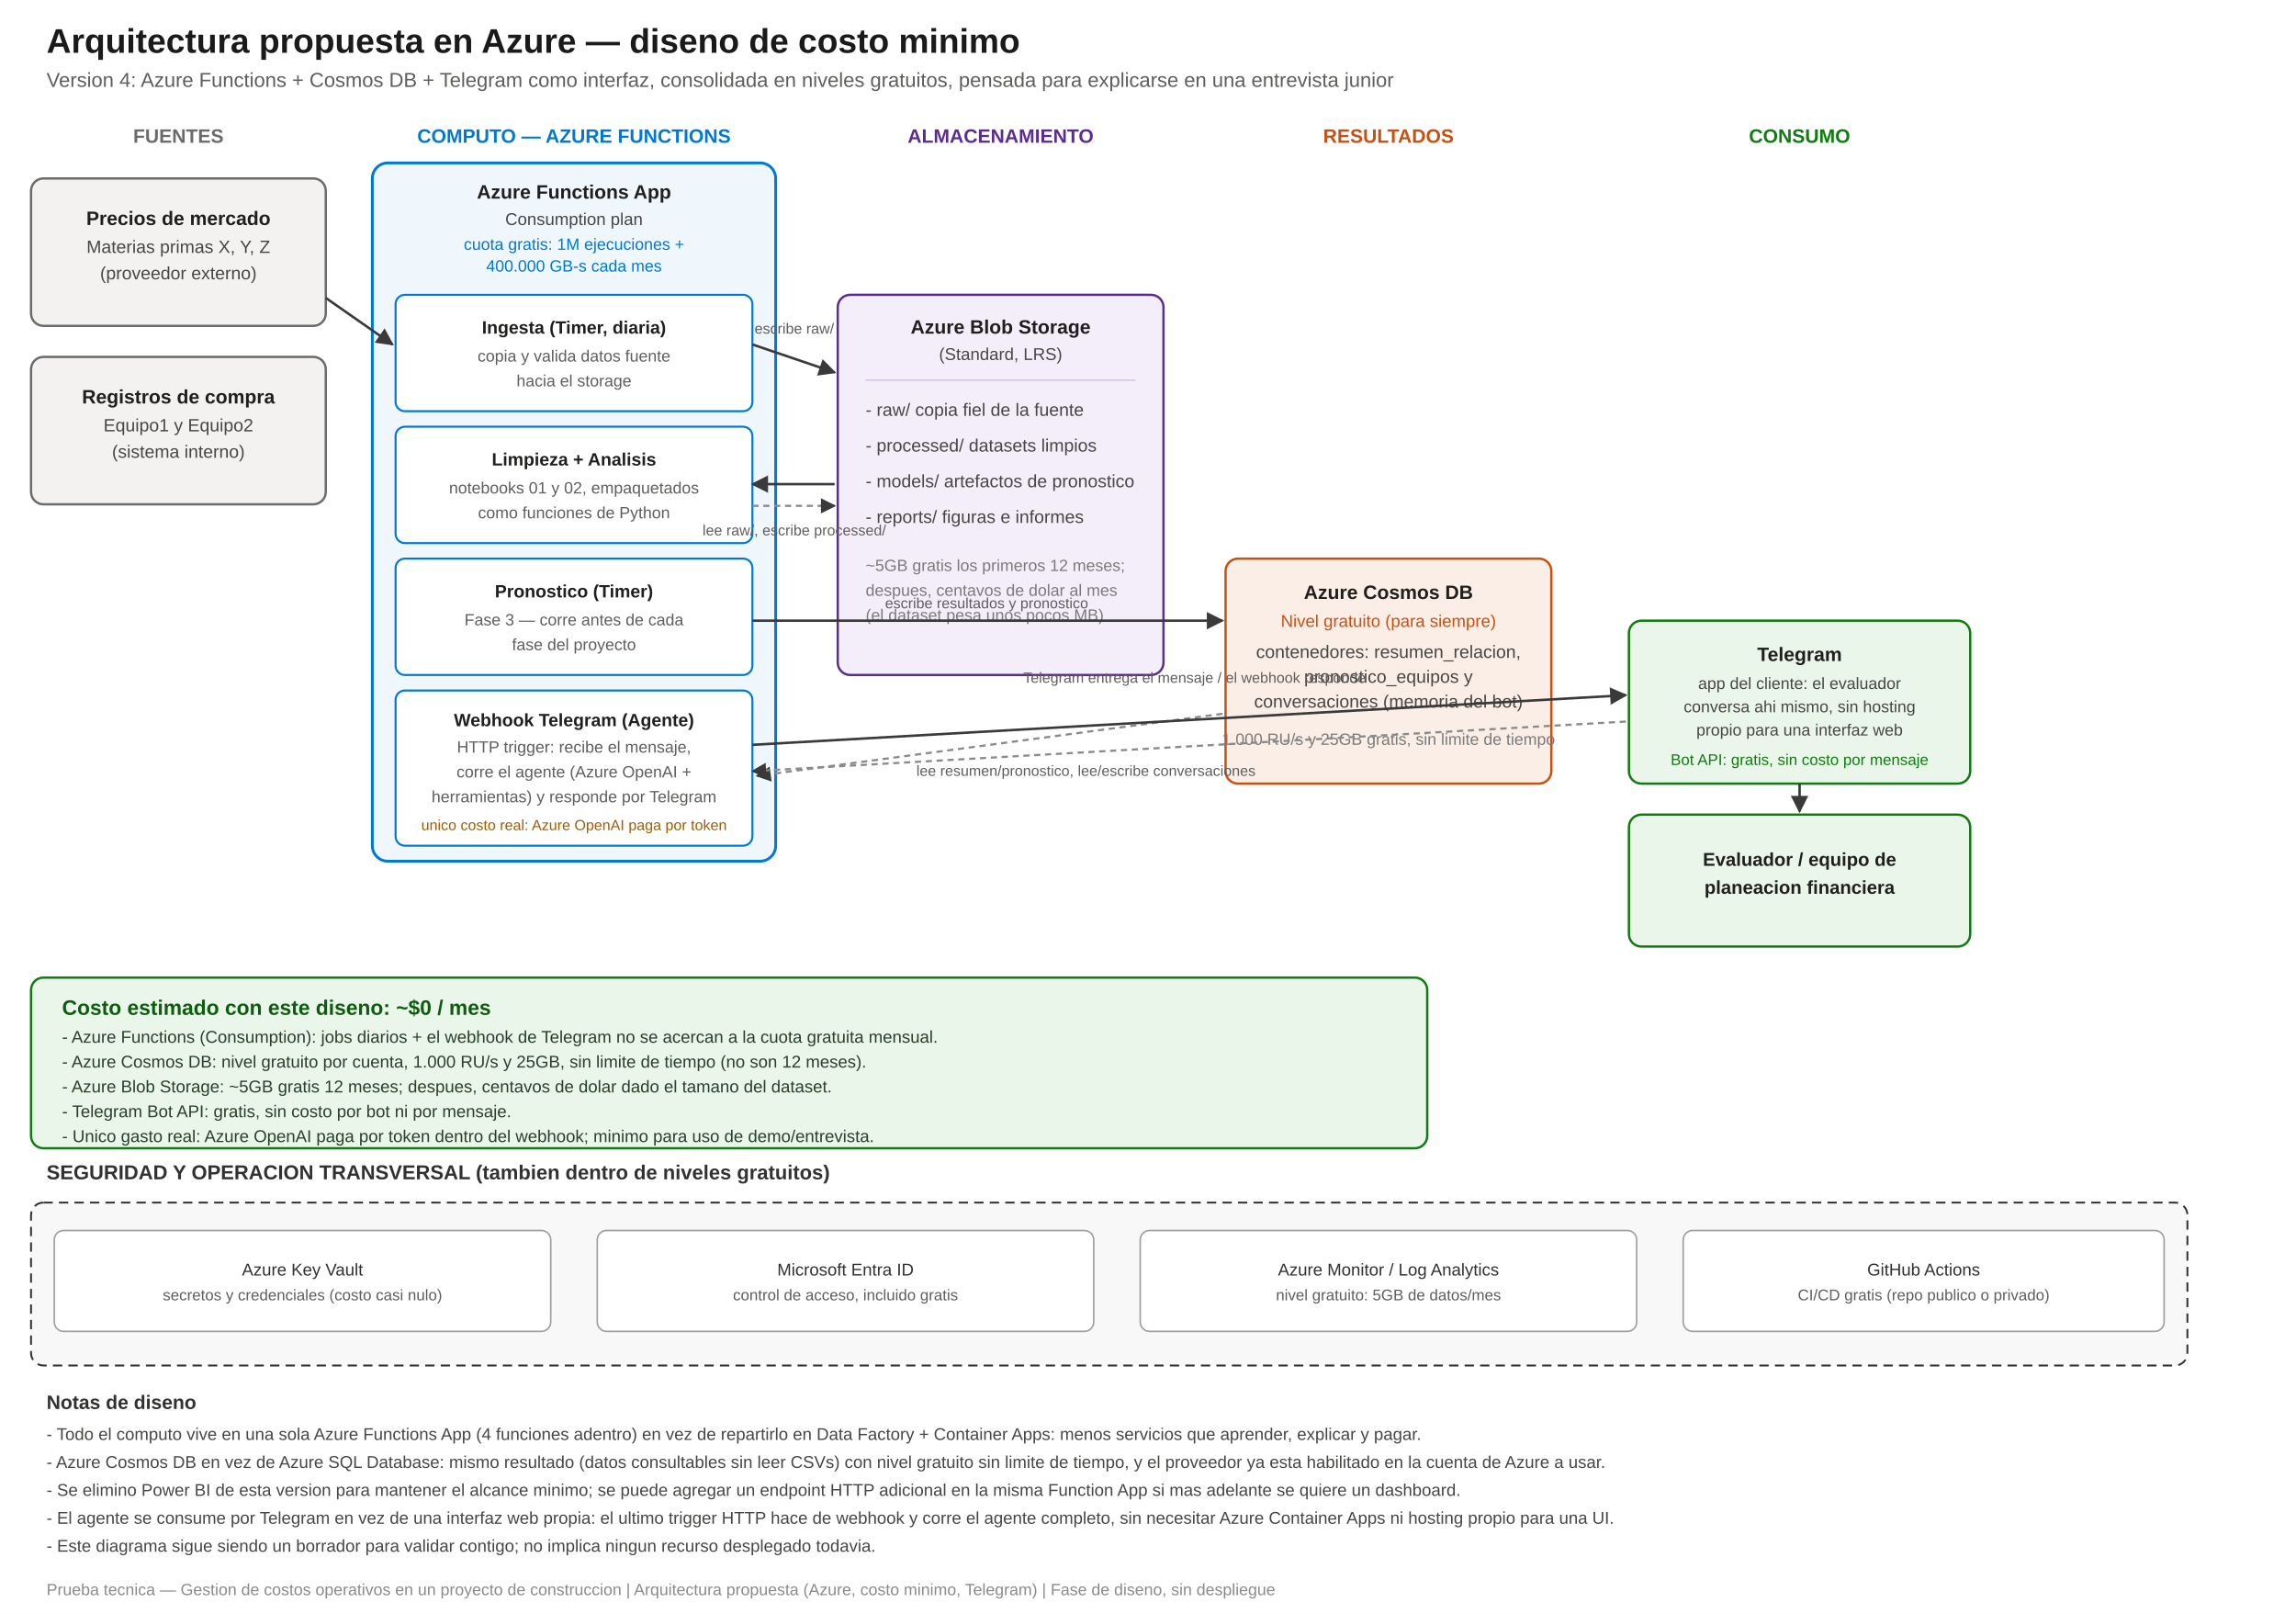
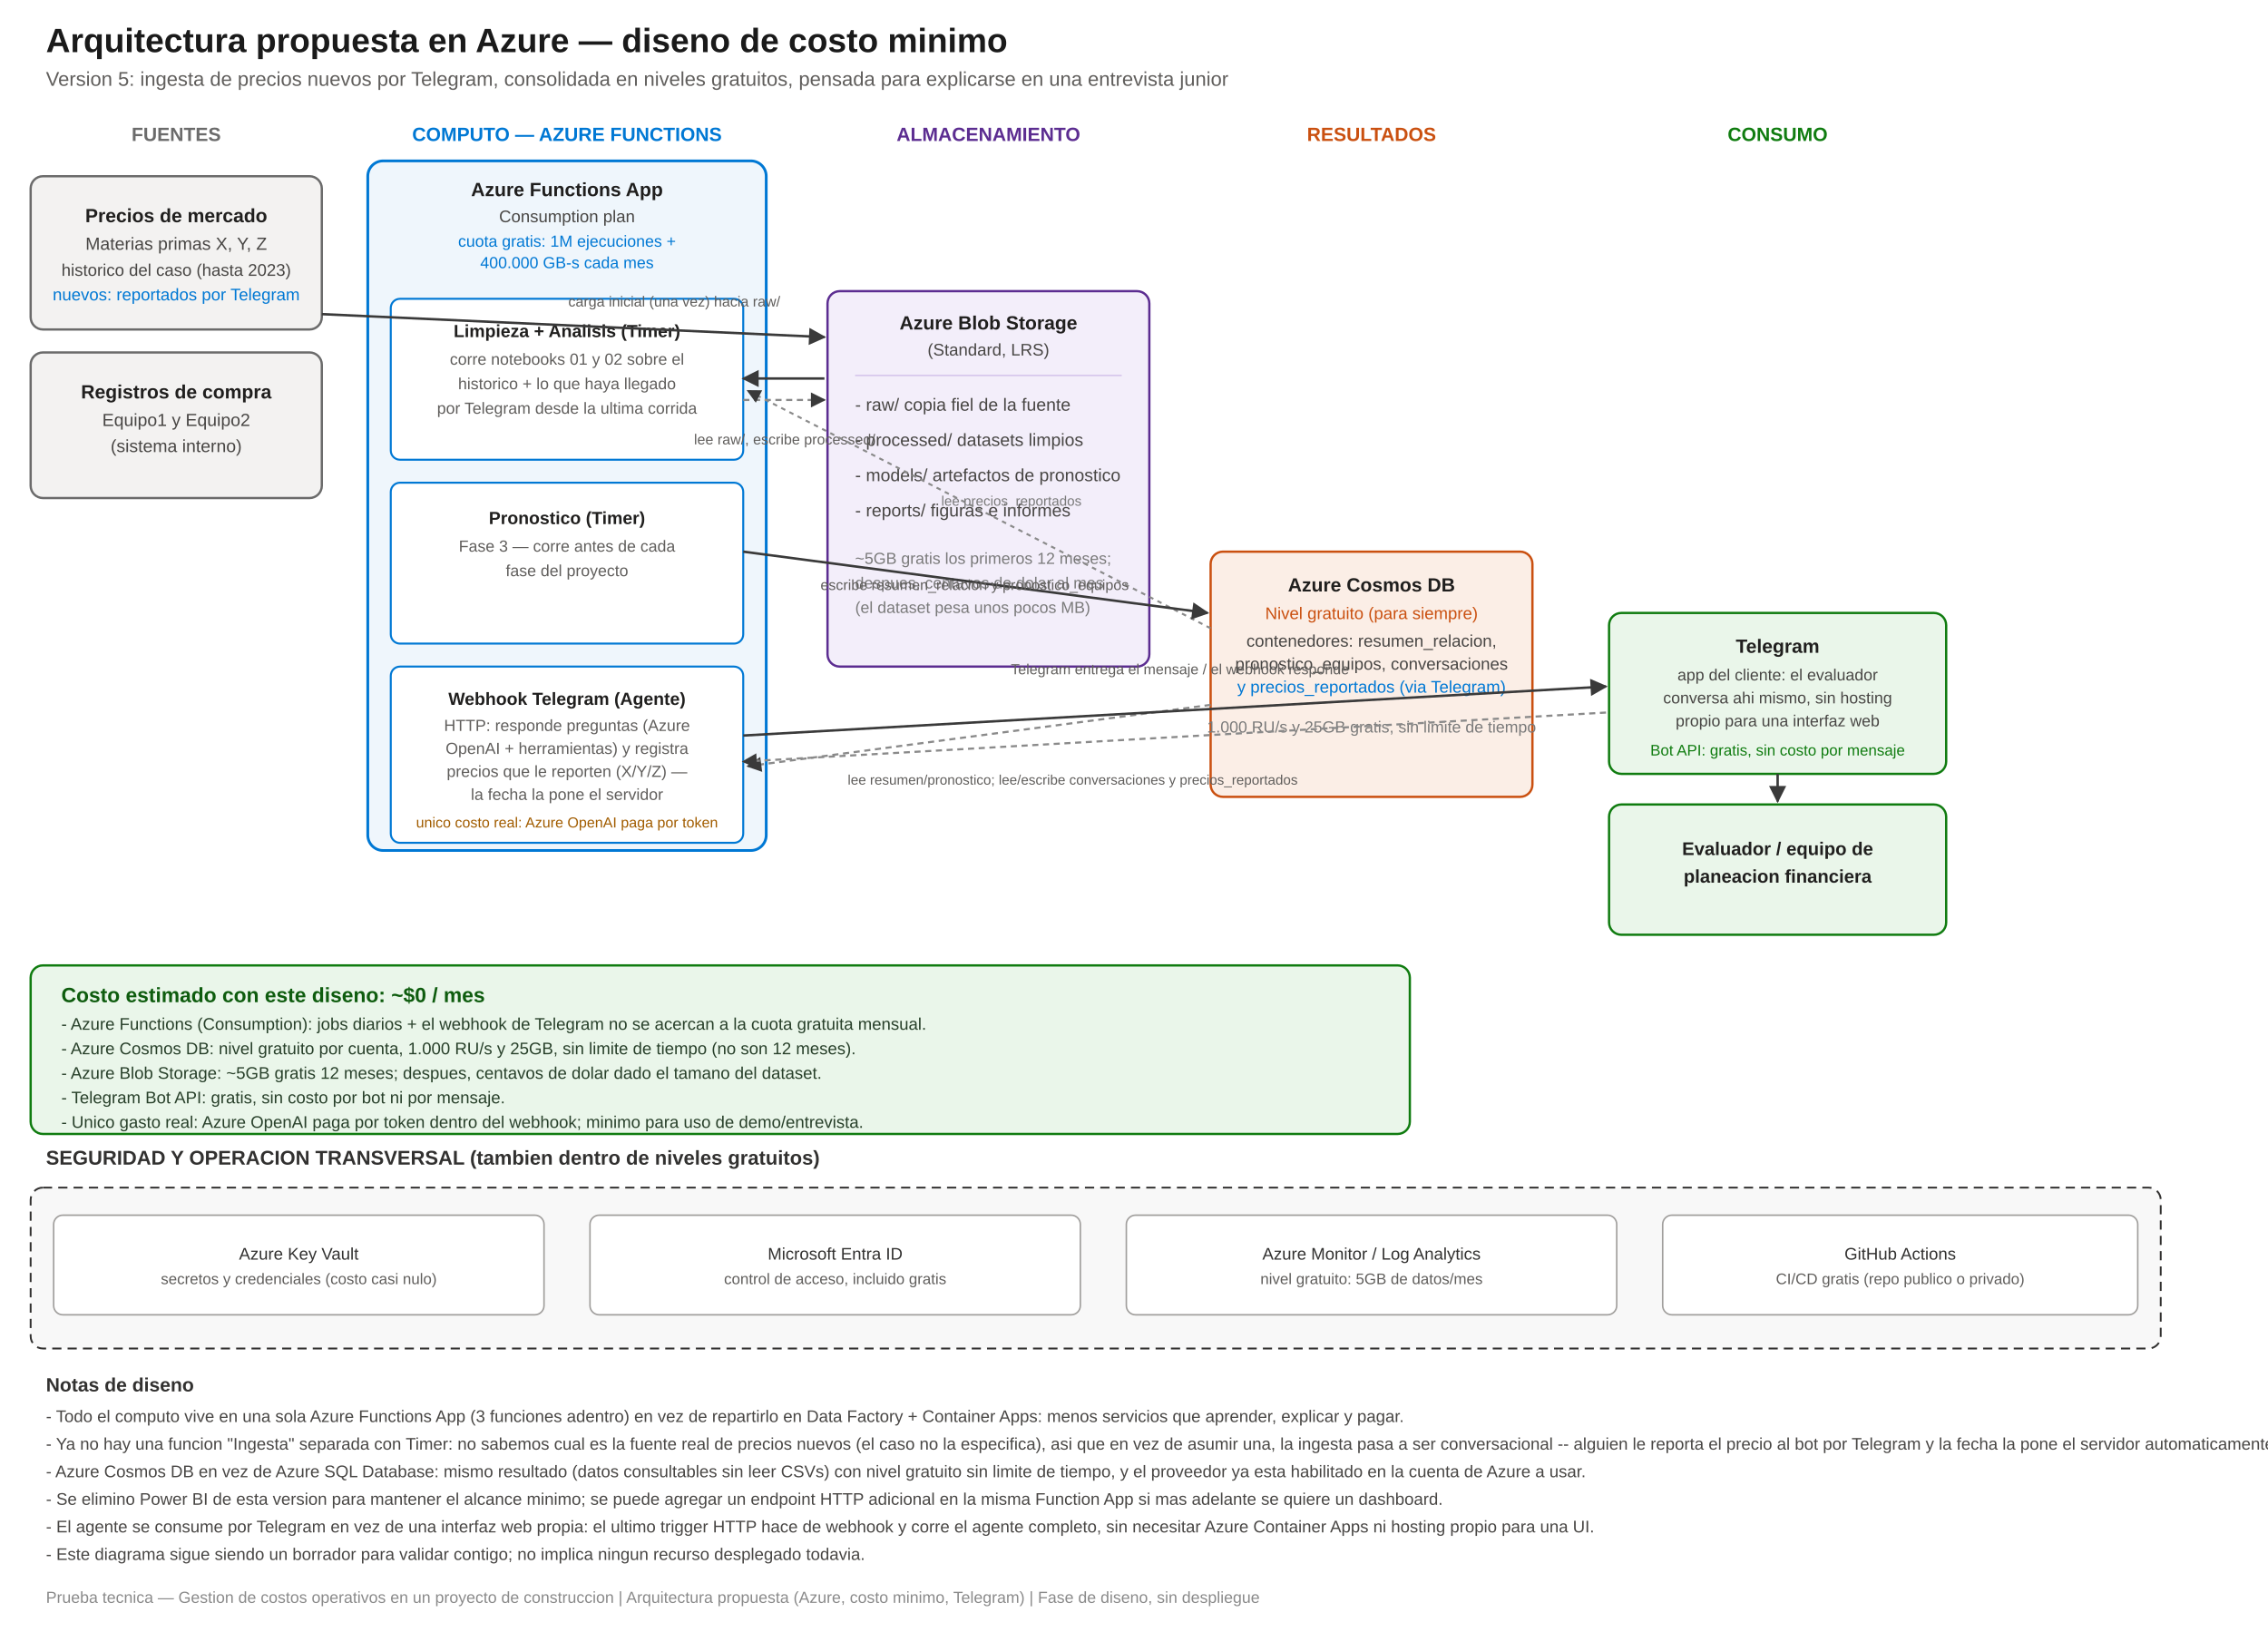
- <svg xmlns="http://www.w3.org/2000/svg" viewBox="0 0 1480 1040" font-family="Segoe UI, Arial, sans-serif">
+ <svg xmlns="http://www.w3.org/2000/svg" viewBox="0 0 1480 1065" font-family="Segoe UI, Arial, sans-serif">
  <defs>
    <marker id="arrow" viewBox="0 0 10 10" refX="9" refY="5" markerWidth="7" markerHeight="7" orient="auto-start-reverse">
      <path d="M0,0 L10,5 L0,10 z" fill="#3a3a3a" />
    </marker>
  </defs>
-   <rect x="0" y="0" width="1480" height="1040" fill="#ffffff" />
+   <rect x="0" y="0" width="1480" height="1065" fill="#ffffff" />
  <text x="30" y="34" font-size="22" font-weight="700" fill="#1a1a1a">Arquitectura propuesta en Azure — diseno de costo minimo</text>
-   <text x="30" y="56" font-size="13" fill="#605e5c">Version 4: Azure Functions + Cosmos DB + Telegram como interfaz, consolidada en niveles gratuitos, pensada para explicarse en una entrevista junior</text>
+   <text x="30" y="56" font-size="13" fill="#605e5c">Version 5: ingesta de precios nuevos por Telegram, consolidada en niveles gratuitos, pensada para explicarse en una entrevista junior</text>
  <text x="115" y="92" font-size="12.5" font-weight="700" fill="#6b6b6b" text-anchor="middle">FUENTES</text>
  <text x="370" y="92" font-size="12.5" font-weight="700" fill="#0078d4" text-anchor="middle">COMPUTO — AZURE FUNCTIONS</text>
  <text x="645" y="92" font-size="12.5" font-weight="700" fill="#5c2d91" text-anchor="middle">ALMACENAMIENTO</text>
  <text x="895" y="92" font-size="12.5" font-weight="700" fill="#ca5010" text-anchor="middle">RESULTADOS</text>
  <text x="1160" y="92" font-size="12.5" font-weight="700" fill="#107c10" text-anchor="middle">CONSUMO</text>
-   <rect x="20" y="115" width="190" height="95" rx="8" fill="#f3f2f1" stroke="#6b6b6b" stroke-width="1.5" />
+   <rect x="20" y="115" width="190" height="100" rx="8" fill="#f3f2f1" stroke="#6b6b6b" stroke-width="1.5" />
  <text x="115" y="145" font-size="12.5" font-weight="600" fill="#201f1e" text-anchor="middle">Precios de mercado</text>
  <text x="115" y="163" font-size="11.5" fill="#484644" text-anchor="middle">Materias primas X, Y, Z</text>
-   <text x="115" y="180" font-size="11.5" fill="#484644" text-anchor="middle">(proveedor externo)</text>
+   <text x="115" y="180" font-size="11" fill="#484644" text-anchor="middle">historico del caso (hasta 2023)</text>
+   <text x="115" y="196" font-size="11" fill="#0078d4" text-anchor="middle">nuevos: reportados por Telegram</text>
  <rect x="20" y="230" width="190" height="95" rx="8" fill="#f3f2f1" stroke="#6b6b6b" stroke-width="1.5" />
  <text x="115" y="260" font-size="12.5" font-weight="600" fill="#201f1e" text-anchor="middle">Registros de compra</text>
  <text x="115" y="278" font-size="11.5" fill="#484644" text-anchor="middle">Equipo1 y Equipo2</text>
  <text x="115" y="295" font-size="11.5" fill="#484644" text-anchor="middle">(sistema interno)</text>
  <rect x="240" y="105" width="260" height="450" rx="10" fill="#eff6fc" stroke="#0078d4" stroke-width="1.8" />
  <text x="370" y="128" font-size="12.5" font-weight="700" fill="#201f1e" text-anchor="middle">Azure Functions App</text>
  <text x="370" y="145" font-size="11" fill="#484644" text-anchor="middle">Consumption plan</text>
  <text x="370" y="161" font-size="10.5" fill="#0078d4" text-anchor="middle">cuota gratis: 1M ejecuciones +</text>
  <text x="370" y="175" font-size="10.5" fill="#0078d4" text-anchor="middle">400.000 GB-s cada mes</text>
-   <rect x="255" y="190" width="230" height="75" rx="6" fill="#ffffff" stroke="#0078d4" stroke-width="1.3" />
-   <text x="370" y="215" font-size="11.5" font-weight="600" fill="#201f1e" text-anchor="middle">Ingesta (Timer, diaria)</text>
-   <text x="370" y="233" font-size="10.5" fill="#605e5c" text-anchor="middle">copia y valida datos fuente</text>
-   <text x="370" y="249" font-size="10.5" fill="#605e5c" text-anchor="middle">hacia el storage</text>
-   <rect x="255" y="275" width="230" height="75" rx="6" fill="#ffffff" stroke="#0078d4" stroke-width="1.3" />
-   <text x="370" y="300" font-size="11.5" font-weight="600" fill="#201f1e" text-anchor="middle">Limpieza + Analisis</text>
-   <text x="370" y="318" font-size="10.5" fill="#605e5c" text-anchor="middle">notebooks 01 y 02, empaquetados</text>
-   <text x="370" y="334" font-size="10.5" fill="#605e5c" text-anchor="middle">como funciones de Python</text>
-   <rect x="255" y="360" width="230" height="75" rx="6" fill="#ffffff" stroke="#0078d4" stroke-width="1.3" />
-   <text x="370" y="385" font-size="11.5" font-weight="600" fill="#201f1e" text-anchor="middle">Pronostico (Timer)</text>
-   <text x="370" y="403" font-size="10.5" fill="#605e5c" text-anchor="middle">Fase 3 — corre antes de cada</text>
-   <text x="370" y="419" font-size="10.5" fill="#605e5c" text-anchor="middle">fase del proyecto</text>
-   <rect x="255" y="445" width="230" height="100" rx="6" fill="#ffffff" stroke="#0078d4" stroke-width="1.3" />
-   <text x="370" y="468" font-size="11.5" font-weight="600" fill="#201f1e" text-anchor="middle">Webhook Telegram (Agente)</text>
-   <text x="370" y="485" font-size="10.5" fill="#605e5c" text-anchor="middle">HTTP trigger: recibe el mensaje,</text>
-   <text x="370" y="501" font-size="10.5" fill="#605e5c" text-anchor="middle">corre el agente (Azure OpenAI +</text>
-   <text x="370" y="517" font-size="10.5" fill="#605e5c" text-anchor="middle">herramientas) y responde por Telegram</text>
-   <text x="370" y="535" font-size="9.5" fill="#a15c00" text-anchor="middle">unico costo real: Azure OpenAI paga por token</text>
+   <rect x="255" y="195" width="230" height="105" rx="6" fill="#ffffff" stroke="#0078d4" stroke-width="1.3" />
+   <text x="370" y="220" font-size="11.5" font-weight="600" fill="#201f1e" text-anchor="middle">Limpieza + Analisis (Timer)</text>
+   <text x="370" y="238" font-size="10.5" fill="#605e5c" text-anchor="middle">corre notebooks 01 y 02 sobre el</text>
+   <text x="370" y="254" font-size="10.5" fill="#605e5c" text-anchor="middle">historico + lo que haya llegado</text>
+   <text x="370" y="270" font-size="10.5" fill="#605e5c" text-anchor="middle">por Telegram desde la ultima corrida</text>
+   <rect x="255" y="315" width="230" height="105" rx="6" fill="#ffffff" stroke="#0078d4" stroke-width="1.3" />
+   <text x="370" y="342" font-size="11.5" font-weight="600" fill="#201f1e" text-anchor="middle">Pronostico (Timer)</text>
+   <text x="370" y="360" font-size="10.5" fill="#605e5c" text-anchor="middle">Fase 3 — corre antes de cada</text>
+   <text x="370" y="376" font-size="10.5" fill="#605e5c" text-anchor="middle">fase del proyecto</text>
+   <rect x="255" y="435" width="230" height="115" rx="6" fill="#ffffff" stroke="#0078d4" stroke-width="1.3" />
+   <text x="370" y="460" font-size="11.5" font-weight="600" fill="#201f1e" text-anchor="middle">Webhook Telegram (Agente)</text>
+   <text x="370" y="477" font-size="10.5" fill="#605e5c" text-anchor="middle">HTTP: responde preguntas (Azure</text>
+   <text x="370" y="492" font-size="10.5" fill="#605e5c" text-anchor="middle">OpenAI + herramientas) y registra</text>
+   <text x="370" y="507" font-size="10.5" fill="#605e5c" text-anchor="middle">precios que le reporten (X/Y/Z) —</text>
+   <text x="370" y="522" font-size="10.5" fill="#605e5c" text-anchor="middle">la fecha la pone el servidor</text>
+   <text x="370" y="540" font-size="9.5" fill="#a15c00" text-anchor="middle">unico costo real: Azure OpenAI paga por token</text>
  <rect x="540" y="190" width="210" height="245" rx="8" fill="#f3eefa" stroke="#5c2d91" stroke-width="1.5" />
  <text x="645" y="215" font-size="12.5" font-weight="600" fill="#201f1e" text-anchor="middle">Azure Blob Storage</text>
  <text x="645" y="232" font-size="11" fill="#484644" text-anchor="middle">(Standard, LRS)</text>
  <line x1="558" y1="245" x2="732" y2="245" stroke="#d7c7ec" stroke-width="1" />
  <text x="558" y="268" font-size="11.5" fill="#484644">- raw/ copia fiel de la fuente</text>
  <text x="558" y="291" font-size="11.5" fill="#484644">- processed/ datasets limpios</text>
  <text x="558" y="314" font-size="11.5" fill="#484644">- models/ artefactos de pronostico</text>
  <text x="558" y="337" font-size="11.5" fill="#484644">- reports/ figuras e informes</text>
  <text x="558" y="368" font-size="10.5" fill="#7a7a7a">~5GB gratis los primeros 12 meses;</text>
  <text x="558" y="384" font-size="10.5" fill="#7a7a7a">despues, centavos de dolar al mes</text>
  <text x="558" y="400" font-size="10.5" fill="#7a7a7a">(el dataset pesa unos pocos MB)</text>
-   <rect x="790" y="360" width="210" height="145" rx="8" fill="#fbeee6" stroke="#ca5010" stroke-width="1.5" />
+   <rect x="790" y="360" width="210" height="160" rx="8" fill="#fbeee6" stroke="#ca5010" stroke-width="1.5" />
  <text x="895" y="386" font-size="12.5" font-weight="600" fill="#201f1e" text-anchor="middle">Azure Cosmos DB</text>
  <text x="895" y="404" font-size="11" fill="#ca5010" text-anchor="middle">Nivel gratuito (para siempre)</text>
-   <text x="895" y="424" font-size="11.5" fill="#484644" text-anchor="middle">contenedores: resumen_relacion,</text>
-   <text x="895" y="440" font-size="11.5" fill="#484644" text-anchor="middle">pronostico_equipos y</text>
-   <text x="895" y="456" font-size="11.5" fill="#484644" text-anchor="middle">conversaciones (memoria del bot)</text>
-   <text x="895" y="480" font-size="10.5" fill="#7a7a7a" text-anchor="middle">1.000 RU/s y 25GB gratis, sin limite de tiempo</text>
+   <text x="895" y="422" font-size="11" fill="#484644" text-anchor="middle">contenedores: resumen_relacion,</text>
+   <text x="895" y="437" font-size="11" fill="#484644" text-anchor="middle">pronostico_equipos, conversaciones</text>
+   <text x="895" y="452" font-size="11" fill="#0078d4" text-anchor="middle">y precios_reportados (via Telegram)</text>
+   <text x="895" y="478" font-size="10.5" fill="#7a7a7a" text-anchor="middle">1.000 RU/s y 25GB gratis, sin limite de tiempo</text>
  <rect x="1050" y="400" width="220" height="105" rx="8" fill="#eaf6ea" stroke="#107c10" stroke-width="1.5" />
  <text x="1160" y="426" font-size="12.5" font-weight="600" fill="#201f1e" text-anchor="middle">Telegram</text>
  <text x="1160" y="444" font-size="10.5" fill="#484644" text-anchor="middle">app del cliente: el evaluador</text>
  <text x="1160" y="459" font-size="10.5" fill="#484644" text-anchor="middle">conversa ahi mismo, sin hosting</text>
  <text x="1160" y="474" font-size="10.5" fill="#484644" text-anchor="middle">propio para una interfaz web</text>
  <text x="1160" y="493" font-size="10" fill="#107c10" text-anchor="middle">Bot API: gratis, sin costo por mensaje</text>
  <rect x="1050" y="525" width="220" height="85" rx="8" fill="#eaf6ea" stroke="#107c10" stroke-width="1.5" />
  <text x="1160" y="558" font-size="12" font-weight="600" fill="#201f1e" text-anchor="middle">Evaluador / equipo de</text>
  <text x="1160" y="576" font-size="12" font-weight="600" fill="#201f1e" text-anchor="middle">planeacion financiera</text>
-   <line x1="210" y1="192" x2="253" y2="222" stroke="#3a3a3a" stroke-width="1.6" marker-end="url(#arrow)" />
-   <line x1="485" y1="222" x2="538" y2="240" stroke="#3a3a3a" stroke-width="1.6" marker-end="url(#arrow)" />
-   <text x="512" y="215" font-size="9.5" fill="#605e5c" text-anchor="middle">escribe raw/</text>
-   <line x1="538" y1="312" x2="485" y2="312" stroke="#3a3a3a" stroke-width="1.6" marker-end="url(#arrow)" />
-   <line x1="485" y1="326" x2="538" y2="326" stroke="#8a8a8a" stroke-width="1.4" stroke-dasharray="4,3" marker-end="url(#arrow)" />
-   <text x="512" y="345" font-size="9.5" fill="#605e5c" text-anchor="middle">lee raw/, escribe processed/</text>
-   <line x1="485" y1="400" x2="788" y2="400" stroke="#3a3a3a" stroke-width="1.6" marker-end="url(#arrow)" />
-   <text x="636" y="392" font-size="9.5" fill="#605e5c" text-anchor="middle">escribe resultados y pronostico</text>
-   <line x1="788" y1="460" x2="488" y2="500" stroke="#8a8a8a" stroke-width="1.4" stroke-dasharray="4,3" marker-end="url(#arrow)" />
-   <text x="700" y="500" font-size="9.5" fill="#605e5c" text-anchor="middle">lee resumen/pronostico, lee/escribe conversaciones</text>
+   <line x1="210" y1="205" x2="538" y2="220" stroke="#3a3a3a" stroke-width="1.6" marker-end="url(#arrow)" />
+   <text x="440" y="200" font-size="9.5" fill="#605e5c" text-anchor="middle">carga inicial (una vez) hacia raw/</text>
+   <line x1="538" y1="247" x2="485" y2="247" stroke="#3a3a3a" stroke-width="1.6" marker-end="url(#arrow)" />
+   <line x1="485" y1="261" x2="538" y2="261" stroke="#8a8a8a" stroke-width="1.4" stroke-dasharray="4,3" marker-end="url(#arrow)" />
+   <text x="512" y="290" font-size="9.5" fill="#605e5c" text-anchor="middle">lee raw/, escribe processed/</text>
+   <line x1="790" y1="410" x2="488" y2="255" stroke="#8a8a8a" stroke-width="1.3" stroke-dasharray="3,3" marker-end="url(#arrow)" />
+   <text x="660" y="330" font-size="9" fill="#7a7a7a" text-anchor="middle">lee precios_reportados</text>
+   <line x1="485" y1="360" x2="788" y2="400" stroke="#3a3a3a" stroke-width="1.6" marker-end="url(#arrow)" />
+   <text x="636" y="385" font-size="9.5" fill="#605e5c" text-anchor="middle">escribe resumen_relacion y pronostico_equipos</text>
+   <line x1="790" y1="460" x2="488" y2="500" stroke="#8a8a8a" stroke-width="1.4" stroke-dasharray="4,3" marker-end="url(#arrow)" />
+   <text x="700" y="512" font-size="9" fill="#605e5c" text-anchor="middle">lee resumen/pronostico; lee/escribe conversaciones y precios_reportados</text>
  <line x1="485" y1="480" x2="1048" y2="448" stroke="#3a3a3a" stroke-width="1.6" marker-end="url(#arrow)" />
  <line x1="1048" y1="465" x2="485" y2="497" stroke="#8a8a8a" stroke-width="1.4" stroke-dasharray="4,3" marker-end="url(#arrow)" />
  <text x="770" y="440" font-size="9.5" fill="#605e5c" text-anchor="middle">Telegram entrega el mensaje / el webhook responde</text>
  <line x1="1160" y1="505" x2="1160" y2="523" stroke="#3a3a3a" stroke-width="1.6" marker-end="url(#arrow)" />
  <rect x="20" y="630" width="900" height="110" rx="8" fill="#eaf6ea" stroke="#107c10" stroke-width="1.5" />
  <text x="40" y="654" font-size="13.5" font-weight="700" fill="#0e5c0e">Costo estimado con este diseno: ~$0 / mes</text>
  <text x="40" y="672" font-size="11" fill="#28402a">- Azure Functions (Consumption): jobs diarios + el webhook de Telegram no se acercan a la cuota gratuita mensual.</text>
  <text x="40" y="688" font-size="11" fill="#28402a">- Azure Cosmos DB: nivel gratuito por cuenta, 1.000 RU/s y 25GB, sin limite de tiempo (no son 12 meses).</text>
  <text x="40" y="704" font-size="11" fill="#28402a">- Azure Blob Storage: ~5GB gratis 12 meses; despues, centavos de dolar dado el tamano del dataset.</text>
  <text x="40" y="720" font-size="11" fill="#28402a">- Telegram Bot API: gratis, sin costo por bot ni por mensaje.</text>
  <text x="40" y="736" font-size="11" fill="#28402a">- Unico gasto real: Azure OpenAI paga por token dentro del webhook; minimo para uso de demo/entrevista.</text>
  <text x="30" y="760" font-size="13" font-weight="700" fill="#323130">SEGURIDAD Y OPERACION TRANSVERSAL (tambien dentro de niveles gratuitos)</text>
  <rect x="20" y="775" width="1390" height="105" rx="8" fill="#f8f8f8" stroke="#323130" stroke-width="1.2" stroke-dasharray="6,4" />
  <rect x="35" y="793" width="320" height="65" rx="6" fill="#ffffff" stroke="#a19f9d" stroke-width="1" />
  <text x="195" y="822" font-size="11" fill="#323130" text-anchor="middle">Azure Key Vault</text>
  <text x="195" y="838" font-size="10" fill="#605e5c" text-anchor="middle">secretos y credenciales (costo casi nulo)</text>
  <rect x="385" y="793" width="320" height="65" rx="6" fill="#ffffff" stroke="#a19f9d" stroke-width="1" />
  <text x="545" y="822" font-size="11" fill="#323130" text-anchor="middle">Microsoft Entra ID</text>
  <text x="545" y="838" font-size="10" fill="#605e5c" text-anchor="middle">control de acceso, incluido gratis</text>
  <rect x="735" y="793" width="320" height="65" rx="6" fill="#ffffff" stroke="#a19f9d" stroke-width="1" />
  <text x="895" y="822" font-size="11" fill="#323130" text-anchor="middle">Azure Monitor / Log Analytics</text>
  <text x="895" y="838" font-size="10" fill="#605e5c" text-anchor="middle">nivel gratuito: 5GB de datos/mes</text>
  <rect x="1085" y="793" width="310" height="65" rx="6" fill="#ffffff" stroke="#a19f9d" stroke-width="1" />
  <text x="1240" y="822" font-size="11" fill="#323130" text-anchor="middle">GitHub Actions</text>
  <text x="1240" y="838" font-size="10" fill="#605e5c" text-anchor="middle">CI/CD gratis (repo publico o privado)</text>
  <text x="30" y="908" font-size="12.5" font-weight="700" fill="#323130">Notas de diseno</text>
-   <text x="30" y="928" font-size="11" fill="#484644">- Todo el computo vive en una sola Azure Functions App (4 funciones adentro) en vez de repartirlo en Data Factory + Container Apps: menos servicios que aprender, explicar y pagar.</text>
-   <text x="30" y="946" font-size="11" fill="#484644">- Azure Cosmos DB en vez de Azure SQL Database: mismo resultado (datos consultables sin leer CSVs) con nivel gratuito sin limite de tiempo, y el proveedor ya esta habilitado en la cuenta de Azure a usar.</text>
-   <text x="30" y="964" font-size="11" fill="#484644">- Se elimino Power BI de esta version para mantener el alcance minimo; se puede agregar un endpoint HTTP adicional en la misma Function App si mas adelante se quiere un dashboard.</text>
-   <text x="30" y="982" font-size="11" fill="#484644">- El agente se consume por Telegram en vez de una interfaz web propia: el ultimo trigger HTTP hace de webhook y corre el agente completo, sin necesitar Azure Container Apps ni hosting propio para una UI.</text>
-   <text x="30" y="1000" font-size="11" fill="#484644">- Este diagrama sigue siendo un borrador para validar contigo; no implica ningun recurso desplegado todavia.</text>
-   <text x="30" y="1028" font-size="10.5" fill="#8a8a8a">Prueba tecnica — Gestion de costos operativos en un proyecto de construccion | Arquitectura propuesta (Azure, costo minimo, Telegram) | Fase de diseno, sin despliegue</text>
+   <text x="30" y="928" font-size="11" fill="#484644">- Todo el computo vive en una sola Azure Functions App (3 funciones adentro) en vez de repartirlo en Data Factory + Container Apps: menos servicios que aprender, explicar y pagar.</text>
+   <text x="30" y="946" font-size="11" fill="#484644">- Ya no hay una funcion "Ingesta" separada con Timer: no sabemos cual es la fuente real de precios nuevos (el caso no la especifica), asi que en vez de asumir una, la ingesta pasa a ser conversacional -- alguien le reporta el precio al bot por Telegram y la fecha la pone el servidor automaticamente.</text>
+   <text x="30" y="964" font-size="11" fill="#484644">- Azure Cosmos DB en vez de Azure SQL Database: mismo resultado (datos consultables sin leer CSVs) con nivel gratuito sin limite de tiempo, y el proveedor ya esta habilitado en la cuenta de Azure a usar.</text>
+   <text x="30" y="982" font-size="11" fill="#484644">- Se elimino Power BI de esta version para mantener el alcance minimo; se puede agregar un endpoint HTTP adicional en la misma Function App si mas adelante se quiere un dashboard.</text>
+   <text x="30" y="1000" font-size="11" fill="#484644">- El agente se consume por Telegram en vez de una interfaz web propia: el ultimo trigger HTTP hace de webhook y corre el agente completo, sin necesitar Azure Container Apps ni hosting propio para una UI.</text>
+   <text x="30" y="1018" font-size="11" fill="#484644">- Este diagrama sigue siendo un borrador para validar contigo; no implica ningun recurso desplegado todavia.</text>
+   <text x="30" y="1046" font-size="10.5" fill="#8a8a8a">Prueba tecnica — Gestion de costos operativos en un proyecto de construccion | Arquitectura propuesta (Azure, costo minimo, Telegram) | Fase de diseno, sin despliegue</text>
</svg>
